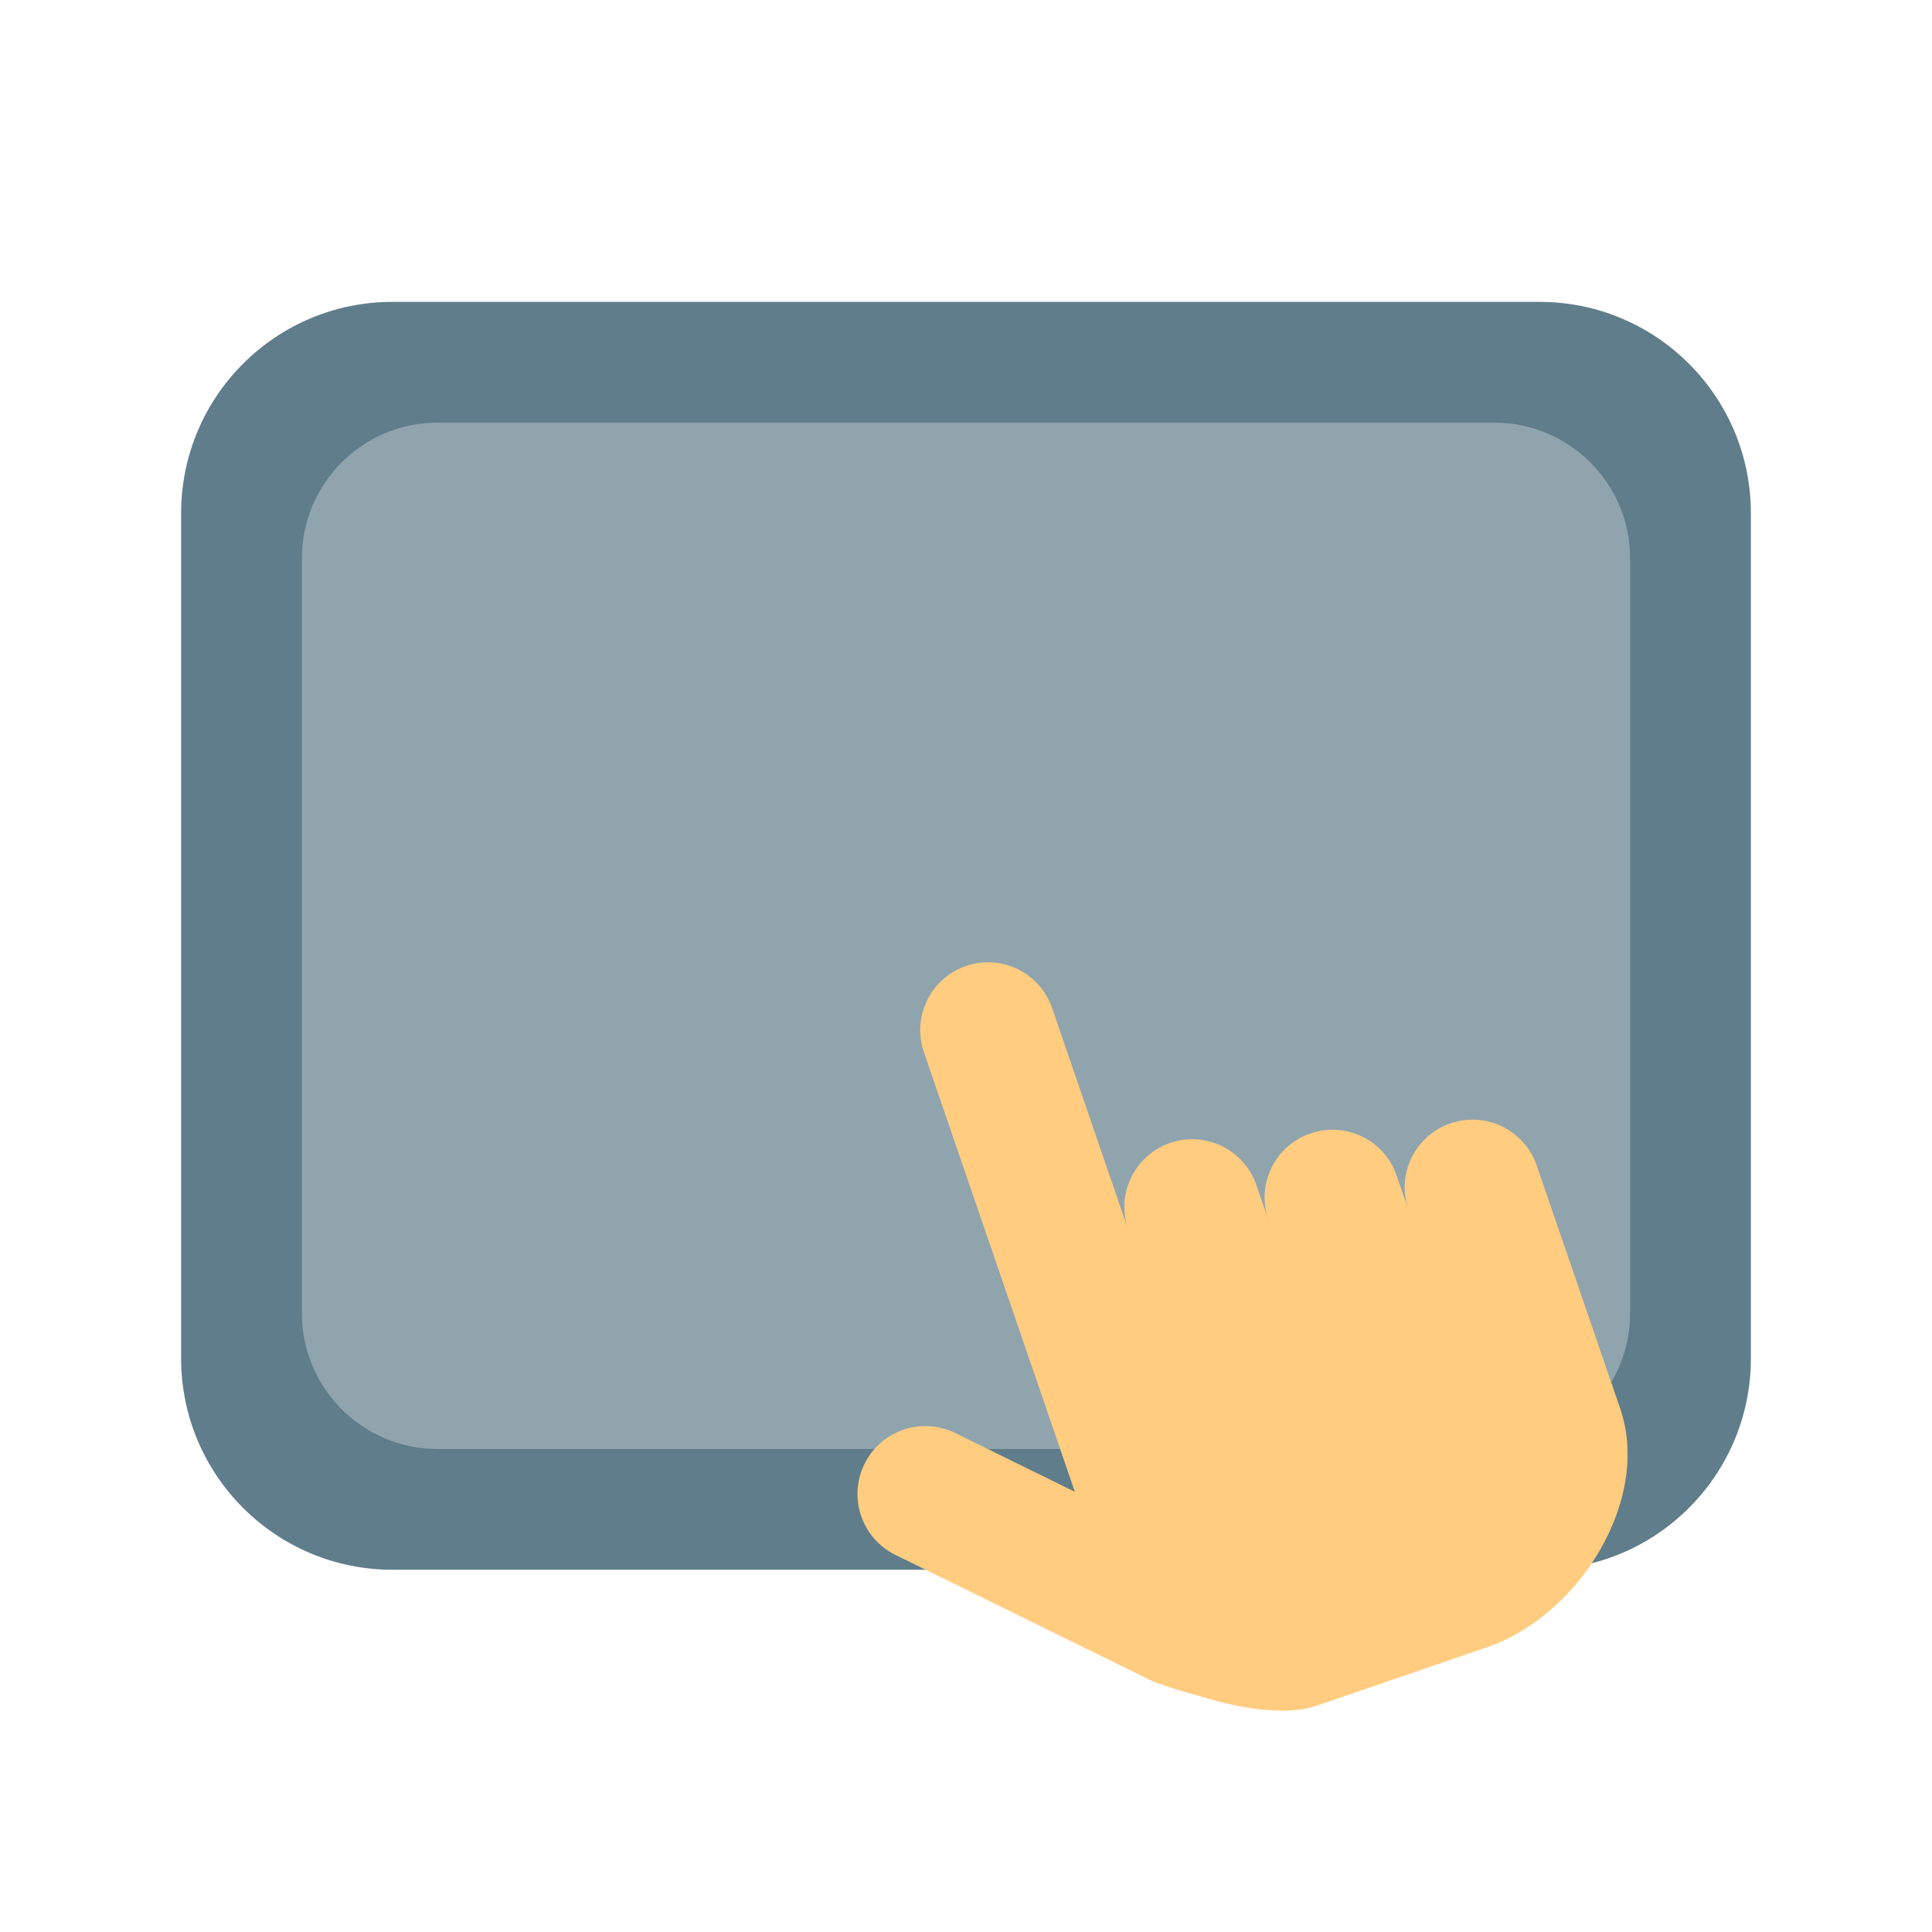
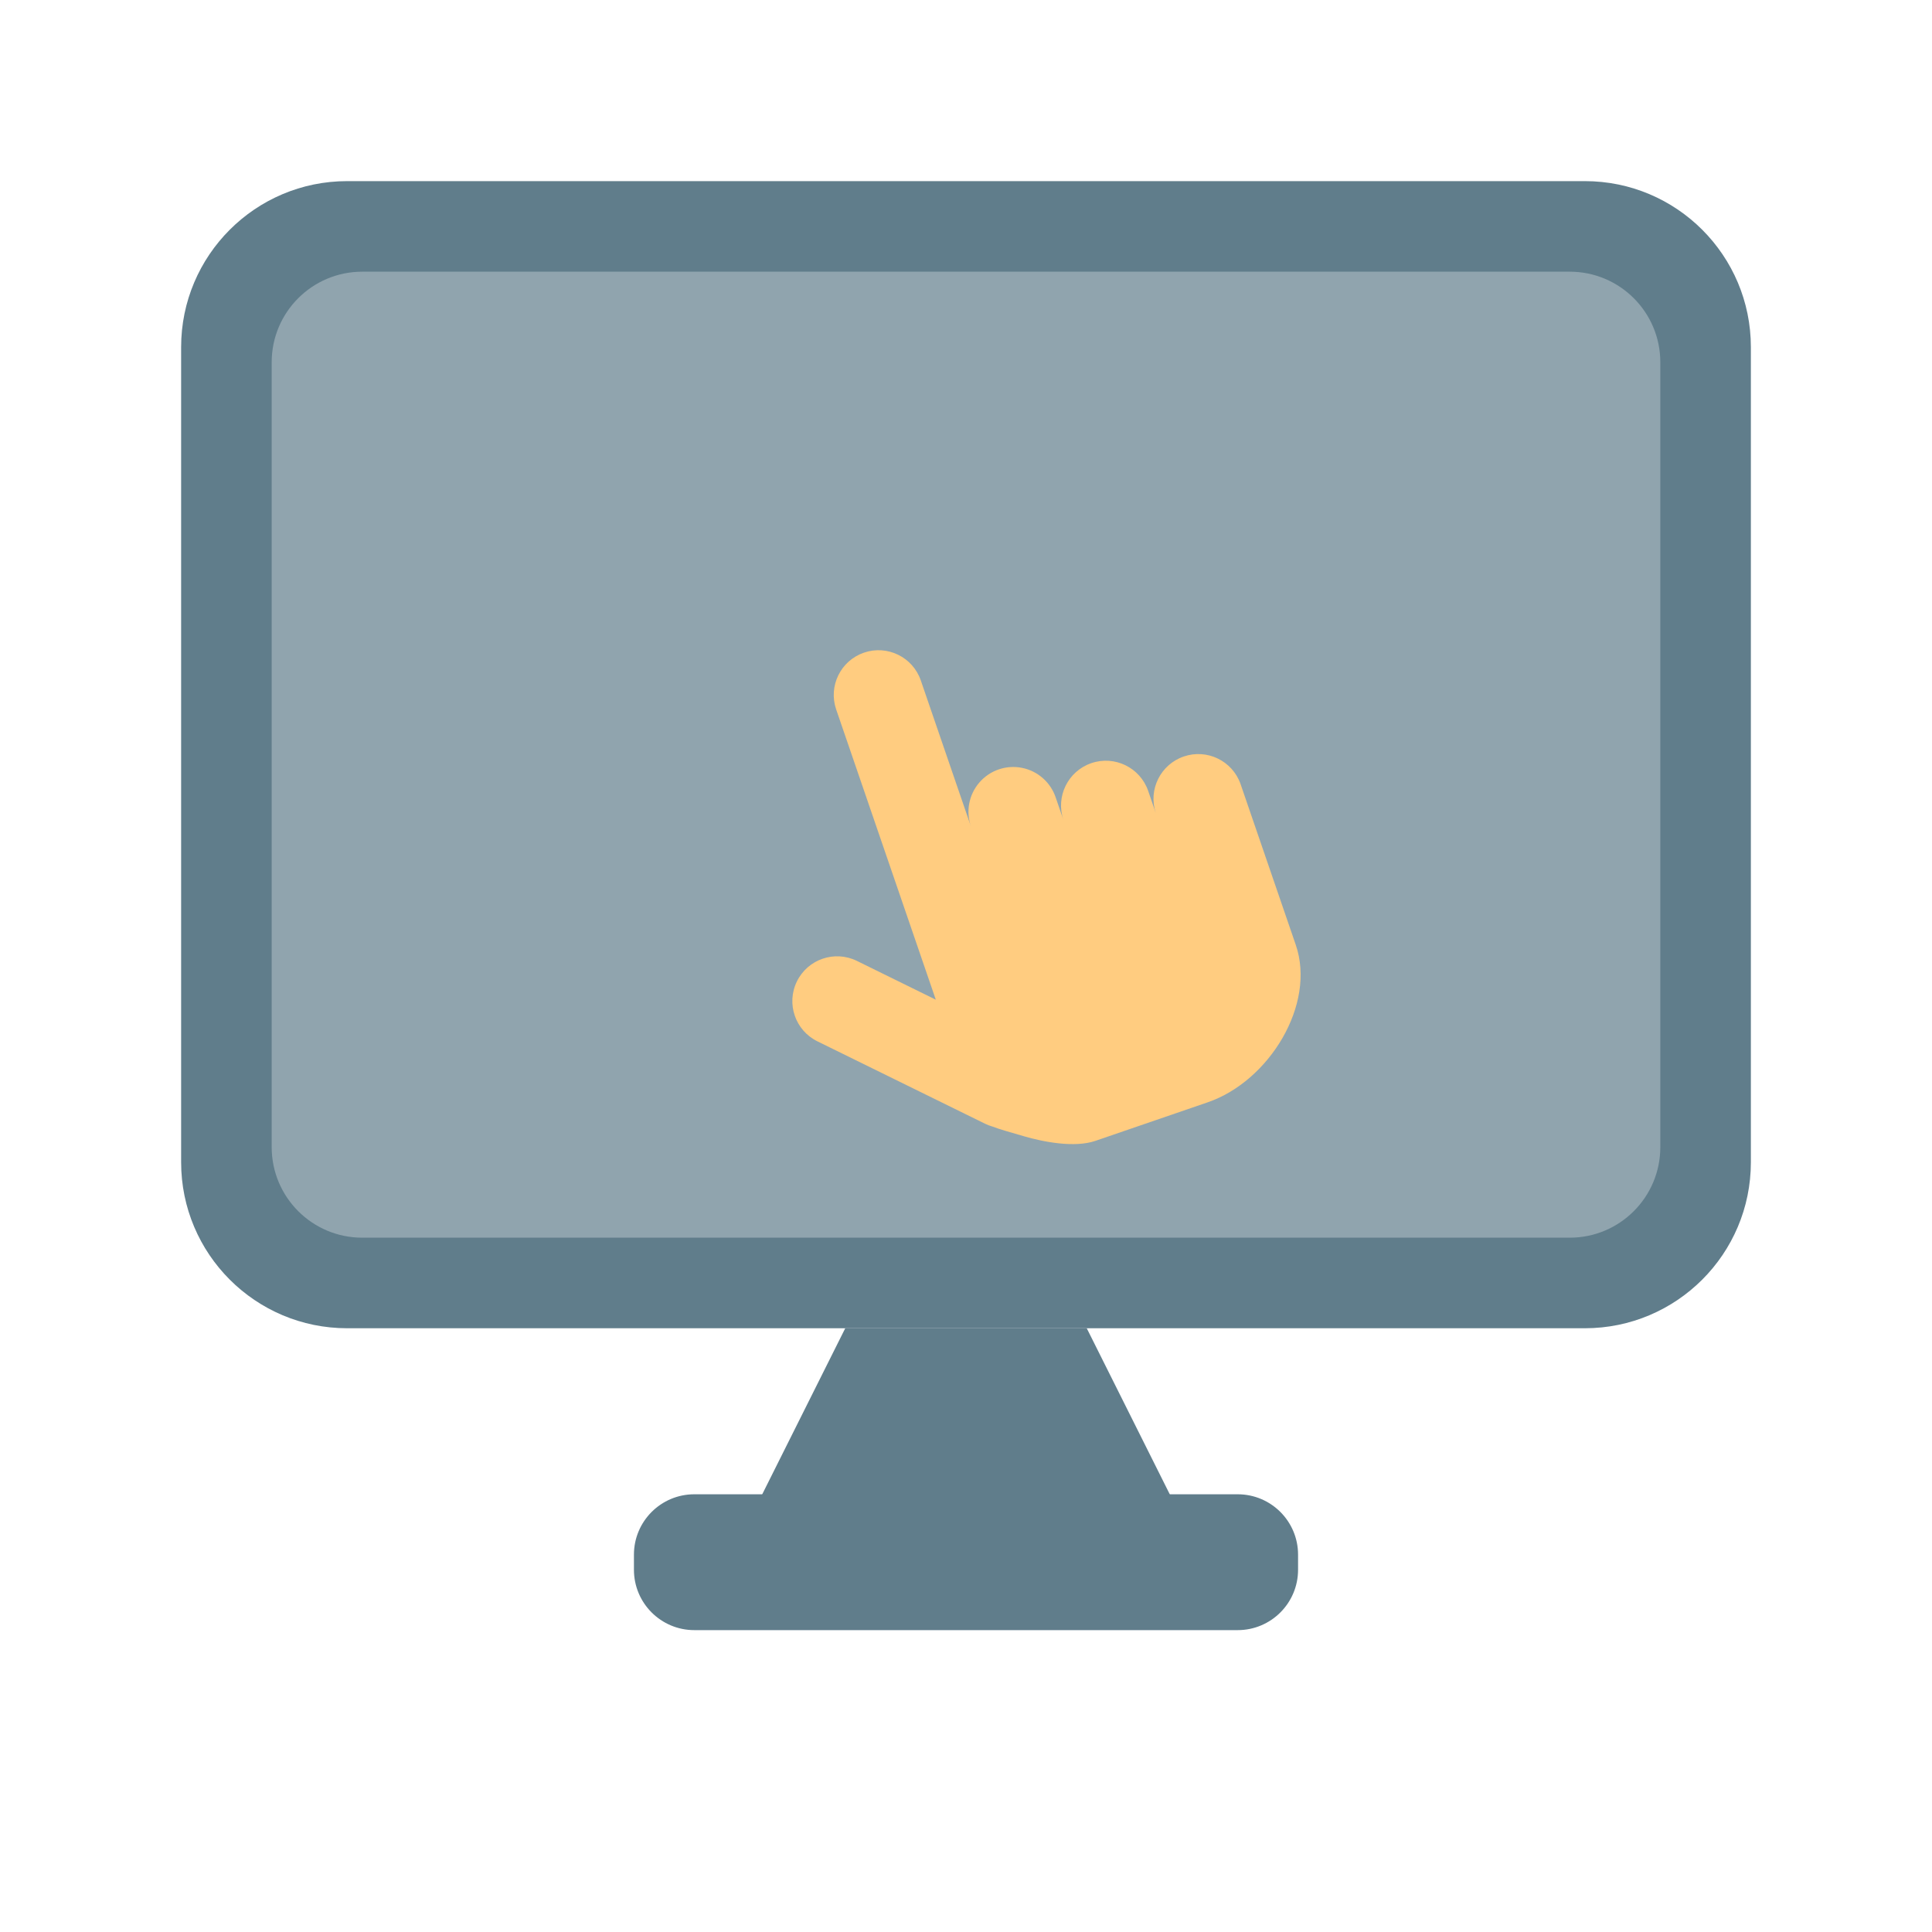
<svg xmlns="http://www.w3.org/2000/svg" viewBox="0 0 128 128">
-   <path fill="#607D8B" d="M26 20h76a14 14 0 0 1 14 14v56a14 14 0 0 1-14 14H26a14 14 0 0 1-14-14V34a14 14 0 0 1 14-14z" />
-   <path fill="#90A4AE" d="M29 28h70a9 9 0 0 1 9 9v50a9 9 0 0 1-9 9H29a9 9 0 0 1-9-9V37a9 9 0 0 1 9-9z" />
-   <path fill="#FFCC80" d="M64 64a4.49 4.49 0 0 0-2.789 5.704l10 29.132-7.92-3.893a4.497 4.497 0 0 0-3.967 8.072l16.827 8.27q.375.183.764.292c.714.278 1.706.548 3.15.97 1.954.57 5.08 1.178 7.175.458l11.267-3.867c6.162-2.116 10.893-9.817 8.84-15.8l-5.553-16.175a4.497 4.497 0 0 0-8.506 2.92l-.755-2.197a4.497 4.497 0 0 0-8.507 2.92l-.768-2.237a4.497 4.497 0 1 0-8.506 2.92l-5.047-14.7a4.49 4.49 0 0 0-5.704-2.79" overflow="visible" />
+   <path fill="#607D8B" d="M23 12h82a11 11 0 0 1 11 11v54a11 11 0 0 1-11 11H23a11 11 0 0 1-11-11V23a11 11 0 0 1 11-11z" />
+   <path fill="#90A4AE" d="M24 18h80a6 6 0 0 1 6 6v52a6 6 0 0 1-6 6H24a6 6 0 0 1-6-6V24a6 6 0 0 1 6-6z" />
+   <path fill="#607D8B" d="M56 88h16l6 12H50z" />
+   <path fill="#607D8B" d="M46 99h36a4 4 0 0 1 4 4v1a4 4 0 0 1-4 4H46a4 4 0 0 1-4-4v-1a4 4 0 0 1 4-4z" />
+   <g transform="translate(15 1) scale(.66)">
+     <path fill="#FFCC80" d="M64 64a4.49 4.49 0 0 0-2.789 5.704l10 29.132-7.92-3.893a4.497 4.497 0 0 0-3.967 8.072l16.827 8.27q.375.183.764.292c.714.278 1.706.548 3.15.97 1.954.57 5.08 1.178 7.175.458l11.267-3.867c6.162-2.116 10.893-9.817 8.84-15.8l-5.553-16.175a4.497 4.497 0 0 0-8.506 2.92l-.755-2.197a4.497 4.497 0 0 0-8.507 2.92l-.768-2.237a4.497 4.497 0 1 0-8.506 2.92l-5.047-14.7a4.49 4.49 0 0 0-5.704-2.79" overflow="visible" />
+   </g>
</svg>
